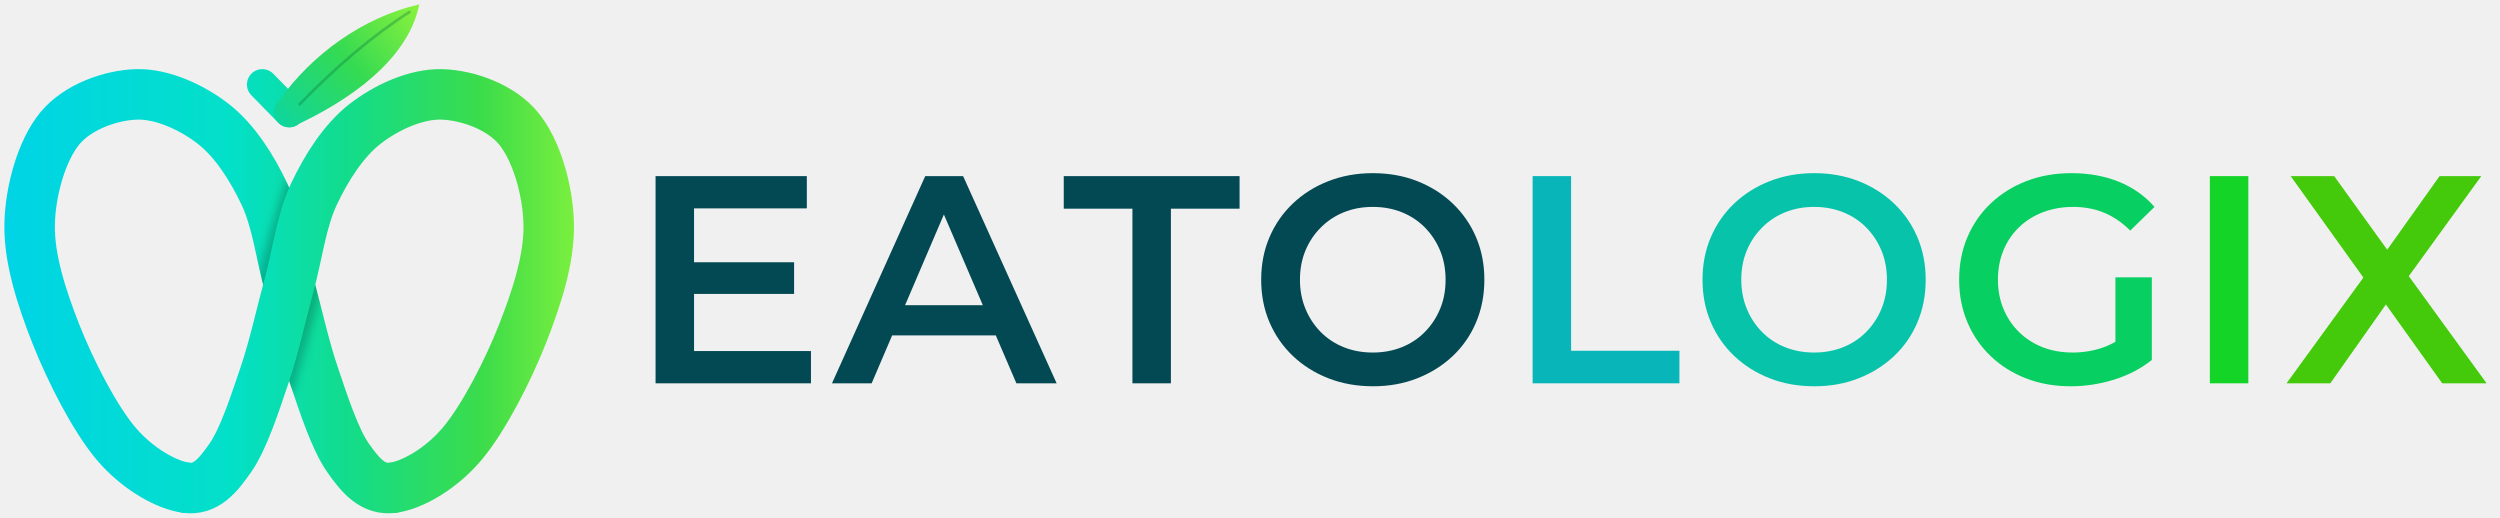
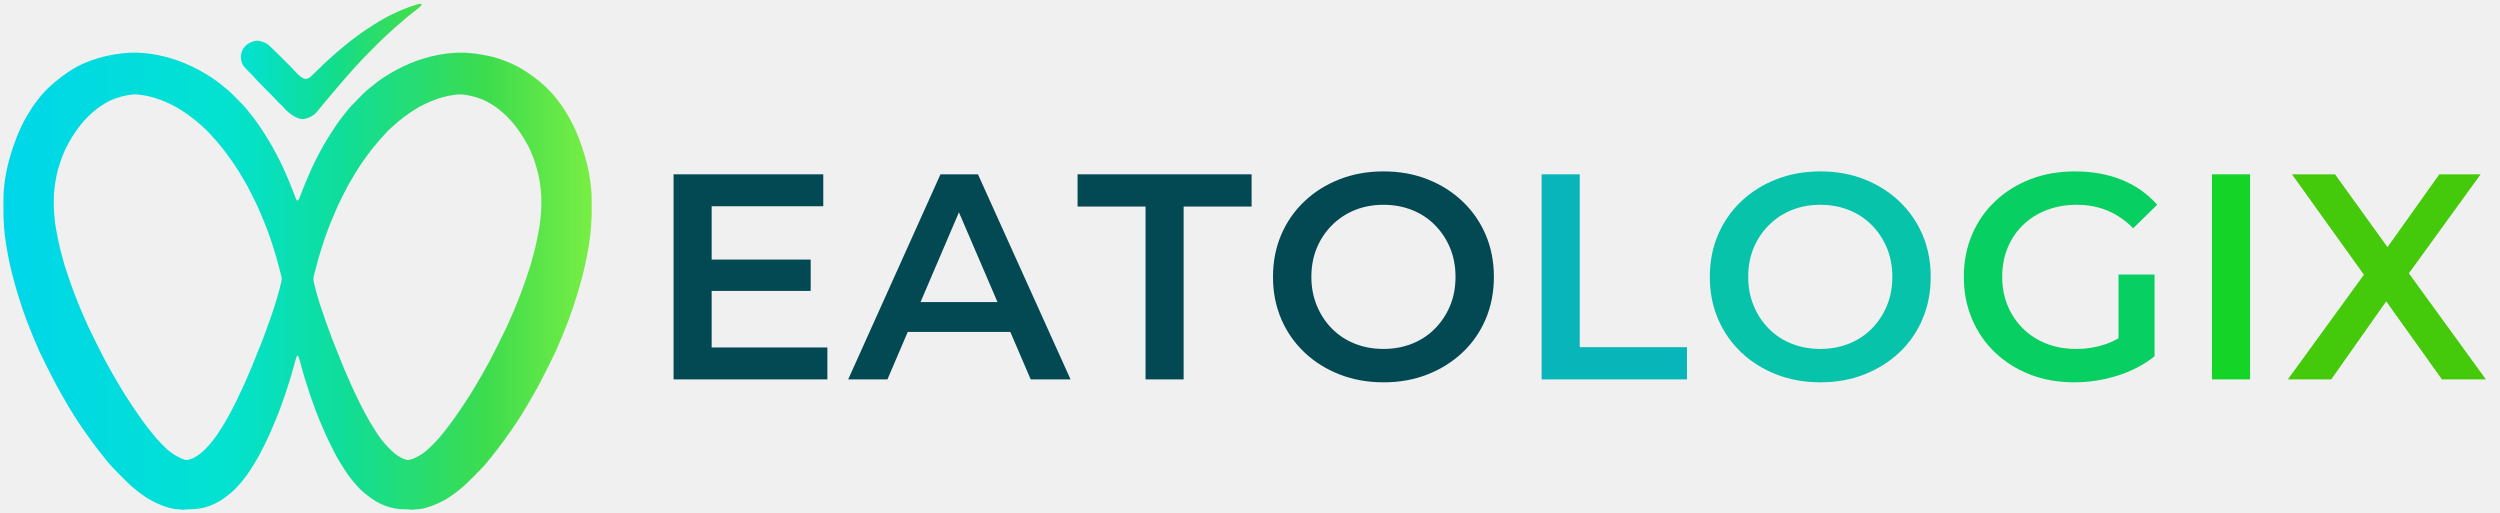
- <svg xmlns="http://www.w3.org/2000/svg" viewBox="100 96 4556 944" role="img" aria-label="EATOLOGIX">
+ <svg xmlns="http://www.w3.org/2000/svg" viewBox="101 140 4369 896" role="img" aria-label="EATOLOGIX">
  <defs>
-     <linearGradient id="hg" gradientUnits="userSpaceOnUse" x1="108" y1="0" x2="1146" y2="0">
-       <stop offset="0" stop-color="#00D4E6" />
-       <stop offset=".4" stop-color="#03E0C8" />
-       <stop offset=".6" stop-color="#12DC8C" />
-       <stop offset=".84" stop-color="#3CDC4A" />
-       <stop offset="1" stop-color="#7AEF3E" />
+     <linearGradient id="hg" gradientUnits="userSpaceOnUse" x1="107" y1="0" x2="1134" y2="0">
+       <stop offset="0" stop-color="#00D6EA" />
+       <stop offset=".38" stop-color="#03E2D0" />
+       <stop offset=".58" stop-color="#10DD98" />
+       <stop offset=".82" stop-color="#3CDC4E" />
+       <stop offset="1" stop-color="#78EE44" />
    </linearGradient>
-     <linearGradient id="hl" gradientUnits="userSpaceOnUse" x1="612" y1="320" x2="864" y2="104">
-       <stop offset="0" stop-color="#0FD69C" />
-       <stop offset=".5" stop-color="#34DA52" />
-       <stop offset="1" stop-color="#8CF23C" />
+     <linearGradient id="hc" gradientUnits="userSpaceOnUse" x1="530" y1="0" x2="840" y2="0">
+       <stop offset="0" stop-color="#03E2D0" />
+       <stop offset=".5" stop-color="#12DC8C" />
+       <stop offset="1" stop-color="#46DE46" />
    </linearGradient>
-     <filter id="hs" x="-60%" y="-60%" width="220%" height="220%">
-       <feGaussianBlur stdDeviation="9" />
-     </filter>
-     <mask id="hm" maskUnits="userSpaceOnUse" x="0" y="0" width="1254" height="1254">
-       <path d="M815,985 C780.3,989.2 757.8,964.2 734,930 C710.2,895.8 689.8,832.5 672,780 C654.2,727.5 642.0,670.0 627,615 C612.0,560.0 605.0,498.8 582,450 C559.0,401.2 527.8,352.3 489,322 C450.2,291.7 395.7,266.7 349,268 C302.3,269.3 241.5,290.5 209,330 C176.5,369.5 155.2,442.5 154,505 C152.8,567.5 175.7,638.3 202,705 C228.3,771.7 272.3,858.3 312,905 C351.7,951.7 405.3,980.8 440,985" fill="none" stroke="#fff" stroke-width="92" stroke-linecap="round" />
-     </mask>
  </defs>
-   <path d="M815,985 C780.3,989.2 757.8,964.2 734,930 C710.2,895.8 689.8,832.5 672,780 C654.2,727.5 642.0,670.0 627,615 C612.0,560.0 605.0,498.8 582,450 C559.0,401.2 527.8,352.3 489,322 C450.2,291.7 395.7,266.7 349,268 C302.3,269.3 241.5,290.5 209,330 C176.5,369.5 155.2,442.5 154,505 C152.8,567.5 175.7,638.3 202,705 C228.3,771.7 272.3,858.3 312,905 C351.7,951.7 405.3,980.8 440,985" fill="none" stroke="url(#hg)" stroke-width="92" stroke-linecap="round" />
-   <g mask="url(#hm)">
-     <path d="M575,800 C598,720 612,670 627,615 C642,560 656,510 680,440" fill="none" stroke="#00141A" stroke-opacity=".22" stroke-width="118" filter="url(#hs)" />
-   </g>
-   <path d="M440,985 C474.7,989.2 496.3,964.2 520,930 C543.7,895.8 564.2,832.5 582,780 C599.8,727.5 612.0,670.0 627,615 C642.0,560.0 649.0,498.8 672,450 C695.0,401.2 726.2,352.3 765,322 C803.8,291.7 858.3,266.7 905,268 C951.7,269.3 1012.5,290.5 1045,330 C1077.5,369.5 1098.8,442.5 1100,505 C1101.2,567.5 1078.3,638.3 1052,705 C1025.7,771.7 981.5,858.3 942,905 C902.5,951.7 849.7,980.8 815,985" fill="none" stroke="url(#hg)" stroke-width="92" stroke-linecap="round" />
-   <path d="M578,250 L627,300" fill="none" stroke="url(#hg)" stroke-width="56" stroke-linecap="round" />
-   <circle cx="627" cy="300" r="28" fill="url(#hl)" />
-   <path d="M609.3,278.3 C668,196 760,128 864,104 C848,186 770,262 644.7,321.7 Z" fill="url(#hl)" />
-   <path d="M646,286 C712,218 780,160 846,118" fill="none" stroke="#06703A" stroke-opacity=".32" stroke-width="5" stroke-linecap="round" />
-   <g transform="translate(1244,794.56) scale(0.5394286)">
+   <path d="M416.8,1030.5 C415.4,1030.2 413.3,1030.0 412.2,1030.0 C399.7,1029.9 377.5,1022.1 360.8,1012.0 C353.5,1007.6 343.5,1000.4 336.3,994.3 C334.6,992.8 331.7,990.5 330.0,989.0 C326.3,986.0 299.5,959.1 297.1,956.2 C296.3,955.1 294.7,953.3 293.6,952.2 C291.5,950.0 290.4,948.6 281.7,937.8 C256.1,905.8 233.3,872.6 215.0,840.5 C212.6,836.4 210.0,831.7 207.0,826.4 C205.8,824.4 204.1,821.5 203.2,819.8 C202.2,818.2 200.5,815.0 199.4,812.8 C198.3,810.5 196.7,807.7 196.0,806.4 C194.2,803.5 173.2,761.5 171.0,756.6 C170.1,754.5 168.3,750.4 167.0,747.5 C162.7,738.0 152.7,713.8 149.5,704.9 C148.7,702.8 147.3,699.2 146.5,697.1 C138.1,674.6 128.0,642.1 121.9,617.5 C117.3,599.1 113.0,577.4 110.5,559.0 C110.2,556.7 109.7,553.6 109.5,552.0 C109.2,550.4 109.0,548.0 109.0,546.5 C109.0,545.0 108.8,542.6 108.5,541.0 C108.2,539.4 108.0,536.3 108.0,534.0 C108.0,531.7 107.8,528.6 107.5,527.0 C106.8,522.8 106.8,479.2 107.5,475.0 C107.8,473.4 108.0,471.0 108.0,469.7 C108.0,468.3 108.2,465.6 108.5,463.7 C108.8,461.7 109.2,458.3 109.5,456.0 C112.0,437.2 115.9,421.2 123.7,397.3 C127.0,387.4 133.1,371.9 135.8,366.5 C136.7,364.7 138.1,361.5 139.0,359.5 C139.9,357.5 141.2,354.8 142.0,353.6 C142.7,352.3 144.1,349.8 145.0,348.0 C145.9,346.2 147.8,342.8 149.3,340.4 C154.6,331.8 157.1,327.8 158.5,325.8 C162.2,320.6 165.7,315.9 168.1,312.9 C169.6,311.1 171.7,308.5 172.8,307.2 C184.8,292.4 205.5,275.0 227.7,261.1 C247.1,249.0 274.3,239.4 301.8,235.0 C312.4,233.4 315.2,233.0 317.6,233.0 C318.8,233.0 321.3,232.8 323.0,232.5 C327.4,231.8 343.6,231.8 348.0,232.5 C349.7,232.8 352.4,233.0 354.0,233.0 C355.5,233.0 358.3,233.2 360.1,233.5 C369.1,234.8 370.9,235.1 376.5,236.2 C408.9,242.5 439.9,255.4 471.0,275.7 C478.1,280.3 486.5,286.8 500.2,298.1 C503.7,301.0 525.8,323.3 529.1,327.2 C541.0,341.4 548.8,351.7 557.5,364.8 C565.2,376.3 576.6,395.2 580.1,402.2 C581.0,403.9 582.3,406.3 583.0,407.5 C584.8,410.4 593.9,428.7 596.2,434.0 C597.3,436.3 598.9,440.0 599.9,442.3 C600.9,444.6 602.3,447.8 603.0,449.5 C603.7,451.1 605.1,454.3 606.0,456.5 C608.4,461.9 615.0,478.8 616.9,484.0 C619.9,492.7 622.1,492.7 625.1,484.0 C627.0,478.8 633.6,461.9 636.0,456.5 C636.9,454.3 638.3,451.1 639.0,449.5 C639.7,447.8 641.1,444.6 642.1,442.3 C643.1,440.0 644.7,436.3 645.8,434.0 C648.1,428.7 657.2,410.4 659.0,407.5 C659.7,406.3 661.0,403.9 661.9,402.2 C665.4,395.2 676.8,376.3 684.5,364.8 C693.2,351.7 701.0,341.4 712.9,327.2 C716.2,323.3 738.3,301.0 741.8,298.1 C755.5,286.8 763.9,280.3 771.0,275.7 C802.1,255.4 833.1,242.5 865.5,236.2 C871.1,235.1 872.9,234.8 881.9,233.5 C883.7,233.2 886.5,233.0 888.0,233.0 C889.6,233.0 892.3,232.8 894.0,232.5 C896.2,232.2 900.0,232.0 906.5,232.0 C913.0,232.0 916.8,232.2 919.0,232.5 C920.7,232.8 923.2,233.0 924.4,233.0 C929.9,233.0 952.5,236.9 962.5,239.5 C975.7,243.0 989.9,248.4 1002.8,254.9 C1025.8,266.4 1054.3,288.9 1069.2,307.2 C1070.3,308.5 1072.4,311.1 1073.9,312.9 C1076.3,315.9 1079.8,320.6 1083.5,325.8 C1084.9,327.8 1087.4,331.8 1092.7,340.4 C1094.2,342.8 1096.1,346.2 1097.0,348.0 C1097.9,349.8 1099.3,352.3 1100.0,353.6 C1100.8,354.8 1102.1,357.5 1103.0,359.5 C1103.9,361.5 1105.3,364.7 1106.2,366.5 C1108.9,371.9 1115.0,387.4 1118.3,397.3 C1126.1,421.2 1130.0,437.2 1132.5,456.0 C1132.8,458.3 1133.2,461.7 1133.5,463.7 C1133.8,465.6 1134.0,468.3 1134.0,469.7 C1134.0,471.0 1134.2,473.4 1134.5,475.0 C1134.9,477.3 1135.0,481.9 1135.0,501.0 C1135.0,520.1 1134.9,524.7 1134.5,527.0 C1134.2,528.6 1134.0,531.7 1134.0,534.0 C1134.0,536.3 1133.8,539.4 1133.5,541.0 C1133.2,542.6 1133.0,545.0 1133.0,546.5 C1133.0,548.0 1132.8,550.4 1132.5,552.0 C1132.3,553.6 1131.8,556.7 1131.5,559.0 C1129.0,577.4 1124.7,599.1 1120.1,617.5 C1114.0,642.1 1103.9,674.6 1095.5,697.1 C1094.7,699.2 1093.3,702.8 1092.5,704.9 C1089.3,713.8 1079.3,738.0 1075.0,747.5 C1073.7,750.4 1071.9,754.5 1071.0,756.6 C1068.8,761.5 1047.8,803.5 1046.0,806.4 C1045.3,807.7 1043.7,810.5 1042.6,812.8 C1041.5,815.0 1039.8,818.2 1038.8,819.8 C1037.9,821.5 1036.2,824.4 1035.1,826.3 C1034.0,828.3 1032.2,831.5 1031.0,833.5 C1029.8,835.5 1028.0,838.7 1026.9,840.7 C1008.9,872.3 985.9,905.9 960.3,937.8 C951.6,948.6 950.5,950.0 948.4,952.2 C947.3,953.3 945.7,955.1 944.9,956.2 C942.5,959.1 915.7,986.0 912.0,989.0 C910.3,990.5 907.4,992.8 905.7,994.3 C898.5,1000.4 888.5,1007.6 881.2,1012.0 C864.7,1021.9 841.8,1030.0 830.1,1030.0 C829.2,1030.0 826.8,1030.2 824.8,1030.5 C821.3,1031.0 820.7,1031.0 817.2,1030.5 C814.9,1030.2 811.3,1030.0 807.5,1030.0 C784.7,1030.0 762.5,1021.6 742.7,1005.5 C740.5,1003.7 737.5,1001.3 736.2,1000.2 C733.0,997.6 727.0,991.7 724.6,988.7 C723.5,987.3 721.6,985.1 720.3,983.8 C719.1,982.5 717.2,980.2 716.0,978.7 C714.8,977.1 713.0,974.7 711.9,973.3 C707.3,967.6 697.9,952.9 689.3,938.0 C686.9,934.0 674.1,908.4 672.0,903.5 C671.1,901.5 669.3,897.4 668.0,894.5 C663.8,885.2 655.5,865.0 652.4,856.8 C646.1,840.0 637.6,814.8 633.9,802.3 C632.5,797.3 630.7,791.4 630.1,789.3 C629.5,787.2 628.2,782.4 627.2,778.6 C621.2,755.8 620.8,755.8 614.8,778.6 C613.8,782.4 612.5,787.2 611.9,789.3 C611.3,791.4 609.5,797.3 608.1,802.3 C604.4,814.8 595.9,840.0 589.6,856.8 C586.5,865.0 578.2,885.2 574.0,894.5 C572.7,897.4 570.9,901.5 570.0,903.5 C567.9,908.4 555.1,934.0 552.7,938.0 C544.1,952.9 534.7,967.6 530.1,973.3 C529.0,974.7 527.2,977.1 526.0,978.7 C524.8,980.2 522.9,982.5 521.7,983.8 C520.4,985.1 518.5,987.3 517.4,988.7 C515.0,991.7 509.0,997.6 505.8,1000.2 C504.5,1001.3 501.5,1003.7 499.3,1005.5 C479.5,1021.7 457.4,1030.0 434.3,1030.0 C430.6,1030.0 426.9,1030.2 425.0,1030.5 C421.3,1031.1 420.4,1031.1 416.8,1030.5 Z M433.5,942.6 C447.6,938.1 462.9,924.3 479.5,901.1 C481.0,899.0 483.1,895.8 484.3,893.9 C485.5,892.0 487.7,888.5 489.3,886.0 C490.9,883.5 492.5,881.0 492.8,880.3 C493.4,879.2 494.1,877.9 498.8,869.9 C499.8,868.2 501.3,865.4 502.1,863.8 C503.0,862.1 504.3,859.7 505.0,858.5 C506.8,855.6 516.2,836.8 518.0,832.5 C518.8,830.7 520.5,826.9 521.9,824.2 C523.3,821.4 525.2,817.4 526.2,815.2 C527.1,813.0 528.9,809.1 530.0,806.5 C533.0,799.9 535.5,794.0 537.0,790.5 C537.7,788.9 539.1,785.7 540.0,783.5 C542.2,778.4 557.6,740.1 559.6,734.8 C560.4,732.6 561.9,728.4 563.0,725.5 C564.1,722.6 565.6,718.3 566.5,716.0 C576.6,689.2 585.7,661.0 590.5,641.3 C594.1,627.0 594.0,627.9 591.2,616.8 C585.3,594.3 581.9,582.0 578.8,573.0 C577.8,570.0 576.4,565.6 575.7,563.3 C575.0,561.0 573.4,556.4 572.2,553.0 C570.9,549.6 569.2,544.8 568.3,542.3 C566.7,537.6 562.9,528.2 560.0,521.5 C559.1,519.3 557.2,514.9 555.8,511.7 C554.5,508.5 552.4,503.7 551.3,501.0 C548.5,494.9 535.2,468.2 532.8,464.2 C531.9,462.5 530.2,459.5 529.0,457.5 C524.0,448.7 513.5,431.7 511.6,429.1 C510.8,428.1 508.3,424.4 506.0,421.0 C503.7,417.6 499.4,411.6 496.4,407.7 C491.7,401.4 488.5,397.5 479.0,386.1 C477.8,384.7 475.4,382.0 473.6,380.2 C471.9,378.3 469.5,375.7 468.4,374.3 C466.1,371.5 459.7,365.2 457.0,363.0 C456.0,362.2 453.9,360.3 452.3,358.8 C444.5,351.2 426.4,337.6 414.6,330.5 C393.1,317.5 367.6,308.2 348.1,306.0 C346.2,305.8 343.8,305.5 342.8,305.3 C331.4,303.5 307.1,308.9 291.1,317.0 C283.0,321.0 270.3,329.6 264.7,334.8 C263.7,335.8 262.0,337.2 261.0,338.0 C258.3,340.2 250.9,347.5 248.6,350.3 C247.5,351.7 245.8,353.7 244.8,354.7 C239.2,360.7 226.4,379.3 222.5,387.1 C221.8,388.3 220.7,390.3 220.0,391.5 C214.3,400.9 207.2,418.8 202.1,436.8 C200.8,441.5 198.3,453.8 197.5,459.3 C197.2,461.4 196.8,464.7 196.5,466.7 C196.2,468.6 196.0,471.1 196.0,472.2 C196.0,473.3 195.8,475.4 195.5,477.0 C194.8,481.1 194.8,505.9 195.5,510.0 C195.8,511.6 196.0,514.3 196.0,516.0 C196.0,517.7 196.2,520.4 196.5,522.0 C196.8,523.6 197.0,525.6 197.0,526.5 C197.0,527.4 197.2,529.5 197.5,531.1 C197.7,532.8 198.3,536.3 198.7,538.8 C199.9,546.9 205.3,572.7 206.7,577.4 C207.1,578.7 208.4,583.7 209.7,588.5 C212.6,600.0 213.7,603.4 219.2,619.8 C228.1,646.1 232.8,658.6 242.9,682.8 C245.4,688.7 246.7,691.6 252.1,703.8 C253.3,706.4 255.1,710.3 256.0,712.5 C258.5,718.1 282.3,765.8 284.0,768.5 C284.7,769.7 286.1,772.2 287.0,774.0 C287.9,775.8 289.3,778.3 290.0,779.5 C290.7,780.7 291.8,782.6 292.4,783.7 C292.9,784.9 294.2,787.2 295.2,788.8 C296.1,790.5 297.8,793.5 299.0,795.5 C304.7,805.5 312.3,818.2 316.1,824.4 C317.4,826.5 319.2,829.4 320.1,830.9 C321.9,833.8 331.6,848.7 333.8,851.8 C338.4,858.7 343.1,865.5 344.8,867.8 C345.8,869.3 347.7,871.9 348.9,873.6 C356.1,883.7 363.5,893.3 370.2,901.2 C371.7,902.9 373.8,905.5 375.0,906.9 C378.0,910.5 390.3,923.0 393.3,925.4 C394.7,926.6 396.6,928.1 397.5,928.9 C402.4,933.3 414.8,940.4 421.0,942.5 C426.2,944.2 428.4,944.3 433.5,942.6 Z M820.5,942.6 C827.0,940.6 839.4,933.5 844.5,928.9 C845.4,928.1 847.3,926.6 848.7,925.4 C851.7,923.0 864.0,910.5 867.0,906.9 C868.2,905.5 870.3,902.9 871.8,901.2 C878.5,893.3 885.9,883.7 893.1,873.6 C894.3,871.9 896.2,869.3 897.2,867.8 C898.9,865.5 903.6,858.7 908.2,851.8 C910.4,848.7 920.1,833.8 921.9,830.9 C922.8,829.4 924.6,826.5 925.9,824.4 C929.7,818.2 937.3,805.5 943.0,795.5 C944.2,793.5 945.9,790.5 946.8,788.8 C947.8,787.2 949.1,784.9 949.6,783.7 C950.2,782.6 951.3,780.7 952.0,779.5 C952.7,778.3 954.1,775.8 955.0,774.0 C955.9,772.2 957.3,769.7 958.0,768.5 C959.7,765.8 983.5,718.1 986.0,712.5 C986.9,710.3 988.7,706.4 989.9,703.8 C995.3,691.6 996.6,688.7 999.1,682.8 C1009.2,658.6 1013.9,646.1 1022.8,619.8 C1028.3,603.4 1029.4,600.0 1032.3,588.5 C1033.6,583.7 1034.9,578.7 1035.3,577.4 C1036.7,572.7 1042.1,546.9 1043.3,538.8 C1043.7,536.3 1044.3,532.8 1044.5,531.1 C1044.8,529.5 1045.0,527.4 1045.0,526.5 C1045.0,525.6 1045.2,523.6 1045.5,522.0 C1045.8,520.4 1046.0,517.7 1046.0,516.0 C1046.0,514.3 1046.2,511.6 1046.5,510.0 C1046.9,507.8 1047.0,504.2 1047.0,493.5 C1047.0,482.8 1046.9,479.2 1046.5,477.0 C1046.2,475.4 1046.0,473.3 1046.0,472.2 C1046.0,471.1 1045.8,468.6 1045.5,466.7 C1045.2,464.7 1044.8,461.4 1044.5,459.3 C1041.5,437.4 1031.2,406.6 1022.0,391.5 C1021.3,390.3 1020.2,388.3 1019.5,387.1 C1015.6,379.3 1002.8,360.7 997.2,354.7 C996.2,353.7 994.5,351.7 993.4,350.3 C991.1,347.5 983.7,340.2 981.0,338.0 C980.0,337.2 978.3,335.8 977.3,334.8 C971.7,329.6 959.0,321.0 950.9,317.0 C934.9,308.9 910.6,303.5 899.2,305.3 C898.2,305.5 895.8,305.8 893.9,306.0 C874.4,308.2 848.9,317.5 827.4,330.5 C815.6,337.6 797.5,351.2 789.7,358.8 C788.1,360.3 786.0,362.2 785.0,363.0 C782.3,365.2 775.9,371.5 773.6,374.3 C772.5,375.7 770.1,378.3 768.4,380.2 C766.6,382.0 764.2,384.7 763.0,386.1 C753.5,397.5 750.3,401.4 745.6,407.7 C742.6,411.6 738.3,417.6 736.0,421.0 C733.7,424.4 731.2,428.1 730.4,429.1 C728.5,431.7 718.0,448.7 713.0,457.5 C711.8,459.5 710.1,462.5 709.2,464.2 C706.8,468.2 693.5,494.9 690.7,501.0 C689.6,503.7 687.5,508.5 686.2,511.7 C684.8,514.9 682.9,519.3 682.0,521.5 C679.1,528.2 675.3,537.6 673.7,542.3 C672.8,544.8 671.1,549.6 669.8,553.0 C668.6,556.4 667.0,561.0 666.3,563.3 C665.6,565.6 664.2,570.0 663.2,573.0 C660.1,582.0 656.7,594.3 650.8,616.8 C648.2,626.9 648.2,627.6 649.8,634.6 C654.6,654.5 656.8,662.1 664.3,684.2 C669.6,700.0 672.0,706.6 675.5,716.0 C676.4,718.3 677.9,722.6 679.0,725.5 C680.1,728.4 681.6,732.6 682.4,734.8 C684.4,740.1 699.8,778.4 702.0,783.5 C702.9,785.7 704.3,788.9 705.0,790.5 C706.5,794.0 709.0,799.9 712.0,806.5 C713.1,809.1 714.9,813.0 715.8,815.2 C716.8,817.4 718.7,821.4 720.1,824.2 C721.5,826.9 723.2,830.7 724.0,832.5 C725.8,836.8 735.2,855.6 737.0,858.5 C737.7,859.7 739.0,862.1 739.9,863.8 C740.7,865.4 742.2,868.2 743.2,869.8 C744.1,871.5 745.7,874.3 746.7,876.0 C747.8,877.7 748.8,879.7 749.2,880.3 C749.5,881.0 751.1,883.5 752.7,886.0 C754.3,888.5 756.5,892.0 757.7,893.9 C770.3,914.1 788.5,933.1 801.6,939.7 C810.2,944.1 814.2,944.7 820.5,942.6 Z" fill="url(#hg)" fill-rule="evenodd" />
+   <path d="M626.0,347.7 C616.0,345.5 604.5,337.5 594.6,325.6 C593.7,324.5 591.7,322.6 590.2,321.4 C588.7,320.1 586.6,318.0 585.7,316.8 C584.7,315.5 575.6,306.2 565.4,296.0 C555.3,285.8 547.0,277.3 547.0,277.0 C547.0,276.8 542.7,272.2 537.4,266.9 C527.2,256.6 525.7,254.7 524.0,250.2 C516.9,232.0 528.6,214.0 549.1,211.2 C553.7,210.5 562.8,213.4 568.8,217.3 C571.5,219.0 611.2,258.3 615.6,263.5 C622.7,272.0 630.5,277.8 634.8,277.8 C640.0,277.8 641.8,276.6 657.0,261.5 C663.7,254.9 670.3,248.5 671.7,247.4 C673.0,246.3 675.0,244.5 676.0,243.5 C677.0,242.5 679.0,240.7 680.3,239.6 C681.7,238.5 684.1,236.3 685.7,234.9 C688.3,232.4 690.3,230.6 696.0,226.1 C697.2,225.1 698.8,223.6 699.7,222.9 C702.5,220.1 720.1,206.4 727.0,201.5 C729.1,200.0 731.9,198.0 733.4,196.9 C742.6,190.2 765.3,175.9 773.3,171.8 C775.3,170.8 778.2,169.2 779.9,168.2 C781.7,167.2 784.5,165.8 786.3,165.0 C788.1,164.2 792.0,162.4 795.0,161.0 C808.5,154.6 830.8,146.7 835.2,146.7 C839.3,146.7 838.4,149.3 832.6,153.9 C830.3,155.7 827.1,158.2 825.5,159.5 C823.9,160.8 820.6,163.4 818.2,165.3 C812.5,169.8 809.0,172.7 806.5,175.0 C805.4,176.0 803.3,177.8 801.9,179.0 C800.5,180.2 798.0,182.3 796.4,183.6 C794.8,184.9 792.4,187.0 791.2,188.3 C789.9,189.5 787.7,191.5 786.3,192.6 C785.0,193.7 782.6,195.9 781.0,197.5 C779.4,199.1 776.7,201.6 775.0,203.0 C771.2,206.1 733.3,244.1 730.4,247.7 C729.3,249.0 727.1,251.4 725.5,253.0 C723.9,254.6 721.7,257.0 720.6,258.3 C719.5,259.7 717.1,262.3 715.4,264.2 C713.6,266.0 711.2,268.7 710.0,270.1 C704.6,276.6 703.0,278.4 701.2,280.4 C700.1,281.6 698.2,283.6 697.1,285.0 C695.9,286.4 693.7,289.0 692.1,290.9 C688.0,295.6 685.9,298.1 683.5,301.0 C682.4,302.4 680.6,304.5 679.5,305.7 C677.7,307.8 674.5,311.7 670.0,317.0 C668.8,318.4 665.7,322.3 663.0,325.5 C656.3,333.6 655.8,334.3 654.1,336.2 C647.4,344.1 634.3,349.4 626.0,347.7 Z" fill="url(#hc)" />
+   <g transform="translate(1230,803.04) scale(0.512)">
    <path d="M214 -409H562V-302H214ZM224 -109H619V0H94V-700H605V-591H224Z" fill="#034953" />
    <path d="M690.0 0 1005.0 -700H1133.0L1449.0 0H1313.0L1042.0 -631H1094.0L824.0 0ZM835.0 -162 870.0 -264H1248.0L1283.0 -162Z" fill="#034953" />
    <path d="M1705.0 0V-590H1473.0V-700H2067.0V-590H1835.0V0Z" fill="#034953" />
    <path d="M2518.0 10Q2436.0 10 2367.0 -17.0Q2298.0 -44 2247.0 -92.5Q2196.0 -141 2168.0 -206.5Q2140.0 -272 2140.0 -350Q2140.0 -428 2168.0 -493.5Q2196.0 -559 2247.0 -607.5Q2298.0 -656 2367.0 -683.0Q2436.0 -710 2517.0 -710Q2599.0 -710 2667.5 -683.0Q2736.0 -656 2787.0 -607.5Q2838.0 -559 2866.0 -493.5Q2894.0 -428 2894.0 -350Q2894.0 -272 2866.0 -206.0Q2838.0 -140 2787.0 -92.0Q2736.0 -44 2667.5 -17.0Q2599.0 10 2518.0 10ZM2517.0 -104Q2570.0 -104 2615.0 -122.0Q2660.0 -140 2693.0 -173.5Q2726.0 -207 2744.5 -251.5Q2763.0 -296 2763.0 -350Q2763.0 -404 2744.5 -448.5Q2726.0 -493 2693.0 -526.5Q2660.0 -560 2615.0 -578.0Q2570.0 -596 2517.0 -596Q2464.0 -596 2419.5 -578.0Q2375.0 -560 2341.5 -526.5Q2308.0 -493 2289.5 -448.5Q2271.0 -404 2271.0 -350Q2271.0 -297 2289.5 -252.0Q2308.0 -207 2341.0 -173.5Q2374.0 -140 2419.0 -122.0Q2464.0 -104 2517.0 -104Z" fill="#034953" />
    <path d="M3057.0 0V-700H3187.0V-110H3553.0V0Z" fill="#08B5B9" />
    <path d="M4009.0 10Q3927.0 10 3858.0 -17.0Q3789.0 -44 3738.0 -92.5Q3687.0 -141 3659.0 -206.5Q3631.0 -272 3631.0 -350Q3631.0 -428 3659.0 -493.5Q3687.0 -559 3738.0 -607.5Q3789.0 -656 3858.0 -683.0Q3927.0 -710 4008.0 -710Q4090.0 -710 4158.5 -683.0Q4227.0 -656 4278.0 -607.5Q4329.0 -559 4357.0 -493.5Q4385.0 -428 4385.0 -350Q4385.0 -272 4357.0 -206.0Q4329.0 -140 4278.0 -92.0Q4227.0 -44 4158.5 -17.0Q4090.0 10 4009.0 10ZM4008.0 -104Q4061.0 -104 4106.0 -122.0Q4151.0 -140 4184.0 -173.5Q4217.0 -207 4235.5 -251.5Q4254.0 -296 4254.0 -350Q4254.0 -404 4235.5 -448.5Q4217.0 -493 4184.0 -526.5Q4151.0 -560 4106.0 -578.0Q4061.0 -596 4008.0 -596Q3955.0 -596 3910.5 -578.0Q3866.0 -560 3832.5 -526.5Q3799.0 -493 3780.5 -448.5Q3762.0 -404 3762.0 -350Q3762.0 -297 3780.5 -252.0Q3799.0 -207 3832.0 -173.5Q3865.0 -140 3910.0 -122.0Q3955.0 -104 4008.0 -104Z" fill="#06C3AA" />
    <path d="M4875.0 10Q4793.0 10 4724.5 -16.5Q4656.0 -43 4605.0 -91.5Q4554.0 -140 4526.0 -206.0Q4498.0 -272 4498.0 -350Q4498.0 -428 4526.0 -494.0Q4554.0 -560 4605.5 -608.5Q4657.0 -657 4726.0 -683.5Q4795.0 -710 4877.0 -710Q4966.0 -710 5037.5 -681.0Q5109.0 -652 5158.0 -596L5076.0 -516Q5035.0 -557 4987.5 -576.5Q4940.0 -596 4883.0 -596Q4828.0 -596 4781.0 -578.0Q4734.0 -560 4700.0 -527.0Q4666.0 -494 4647.5 -449.0Q4629.0 -404 4629.0 -350Q4629.0 -297 4647.5 -252.0Q4666.0 -207 4700.0 -173.5Q4734.0 -140 4780.0 -122.0Q4826.0 -104 4882.0 -104Q4934.0 -104 4982.5 -120.5Q5031.0 -137 5075.0 -176L5149.0 -79Q5094.0 -35 5021.5 -12.5Q4949.0 10 4875.0 10ZM5026.0 -96V-358H5149.0V-79Z" fill="#07CF61" />
    <path d="M5345.0 0V-700H5475.0V0Z" fill="#14D428" />
    <path d="M5604.0 0 5899.0 -406V-308L5618.0 -700H5765.0L5974.0 -410L5914.0 -409L6121.0 -700H6262.0L5983.0 -315V-409L6280.0 0H6130.0L5910.0 -308H5969.0L5752.0 0Z" fill="#44CA0A" />
  </g>
</svg>
